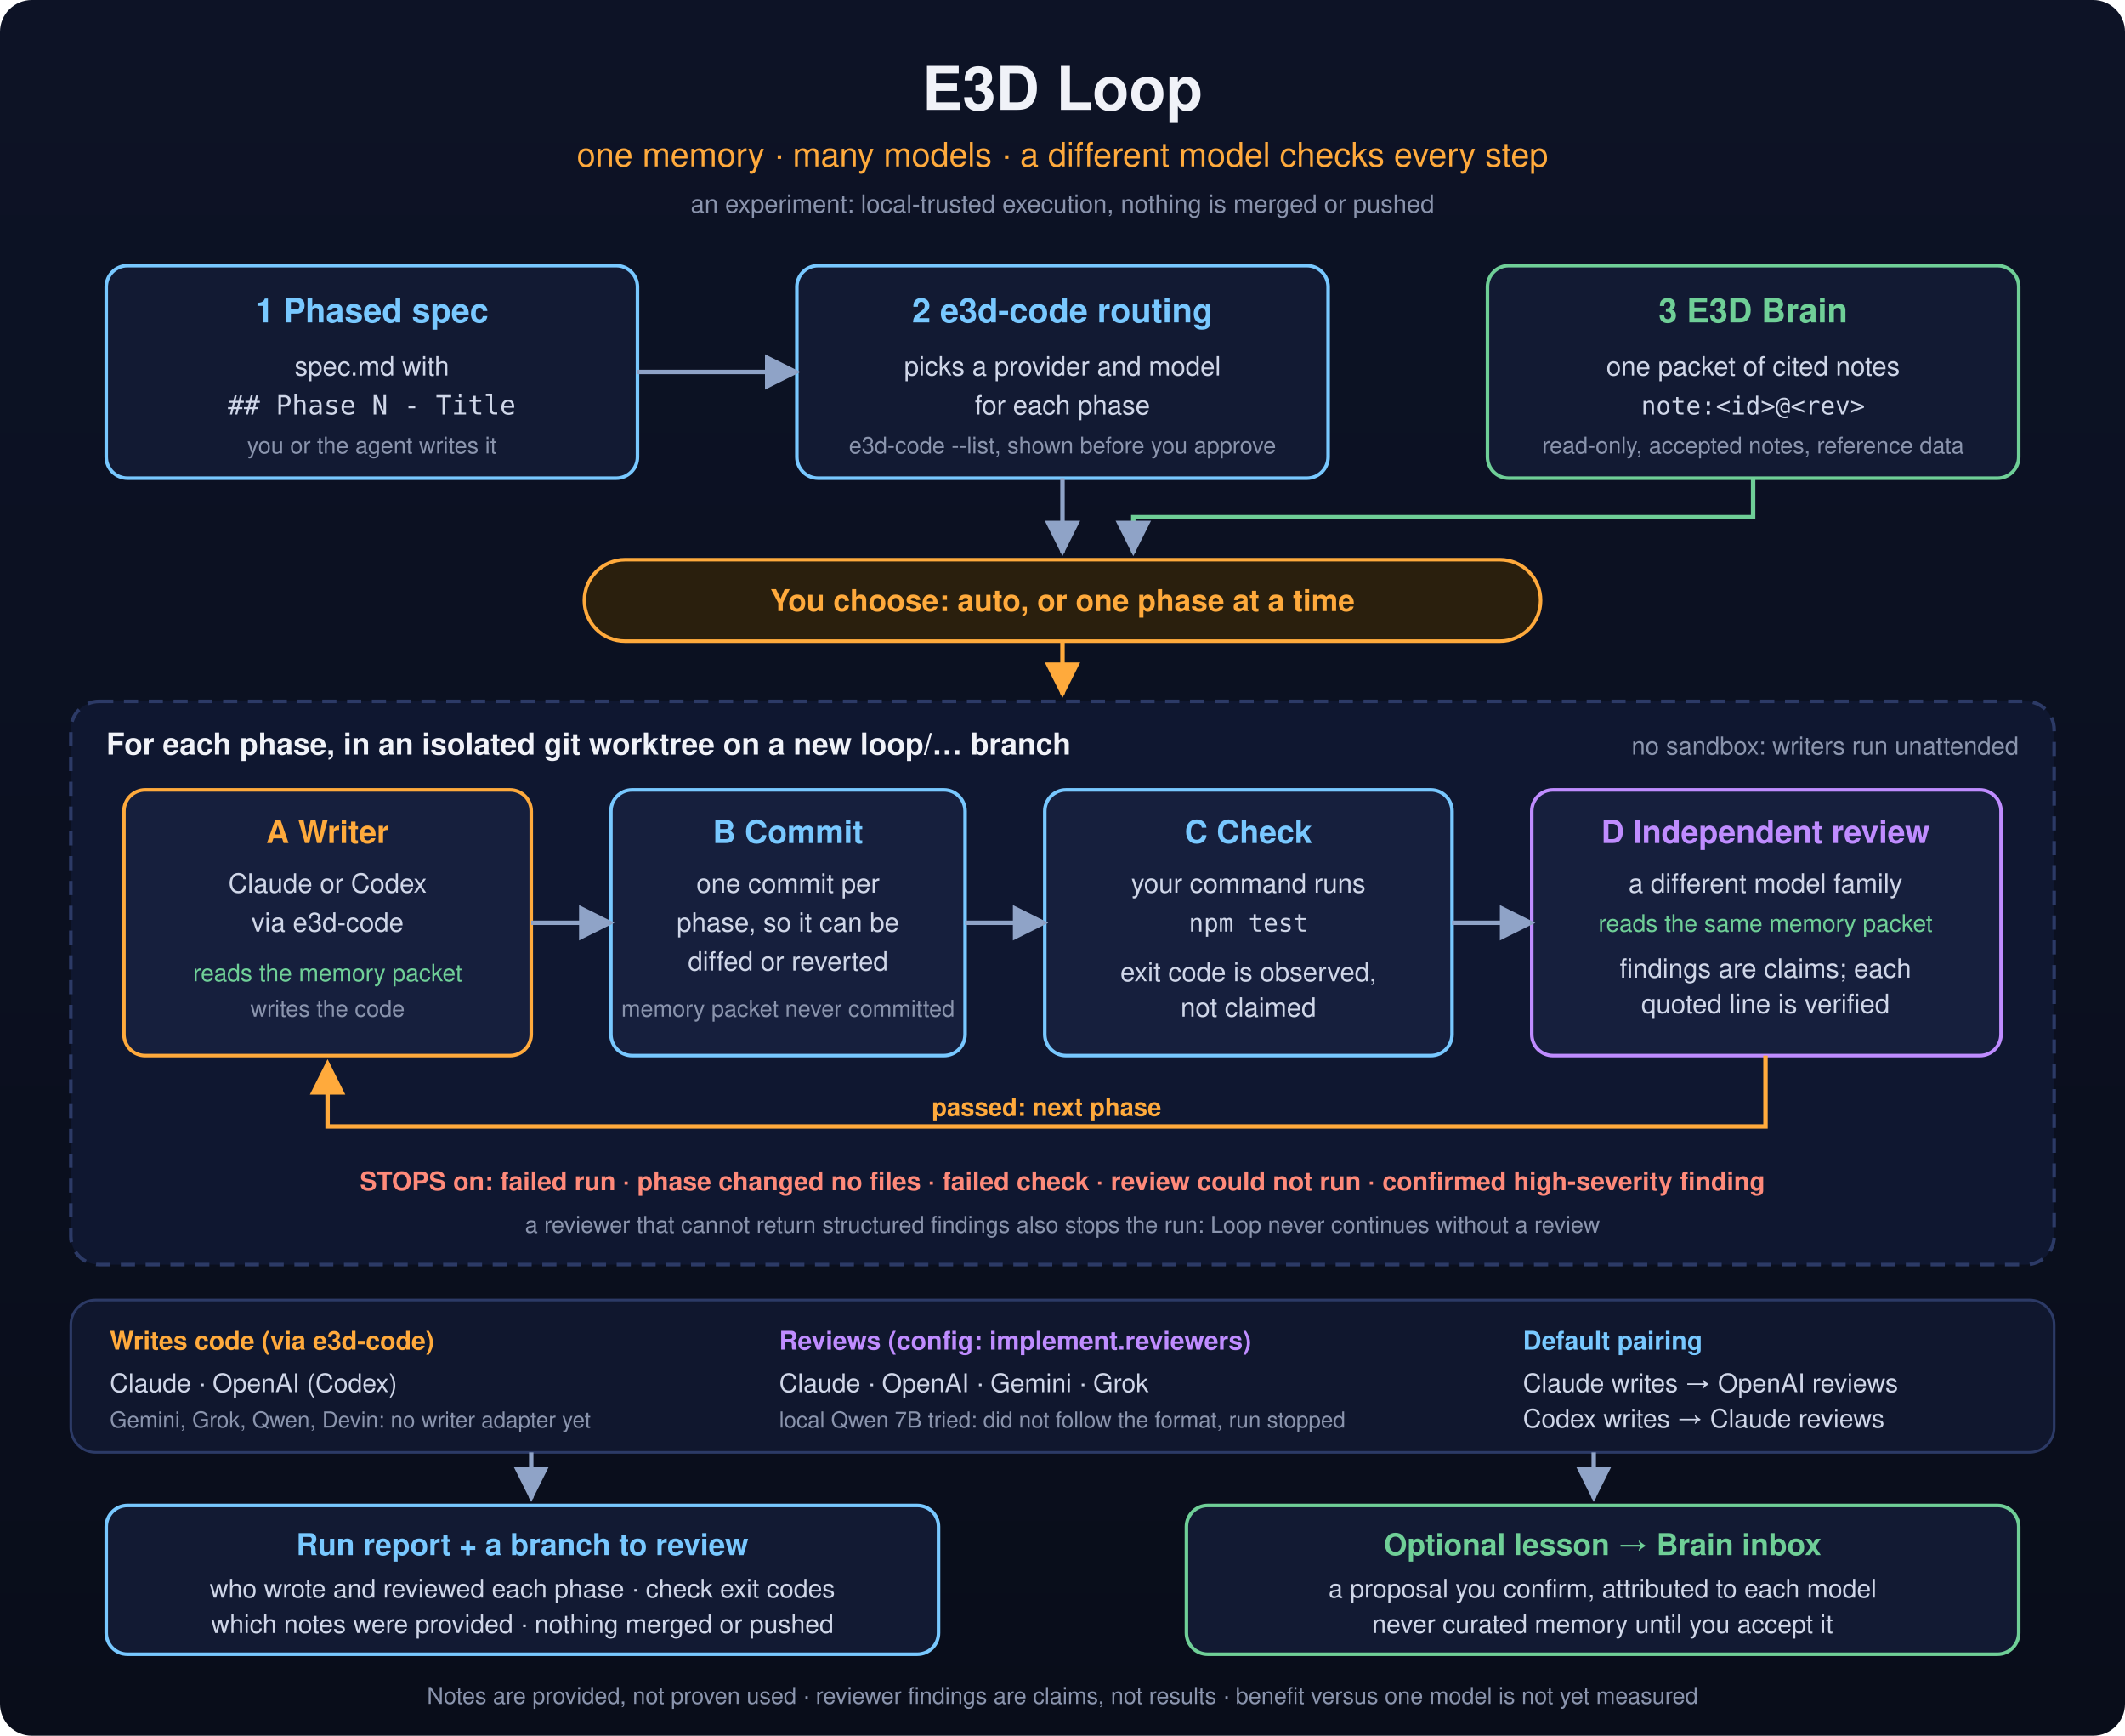
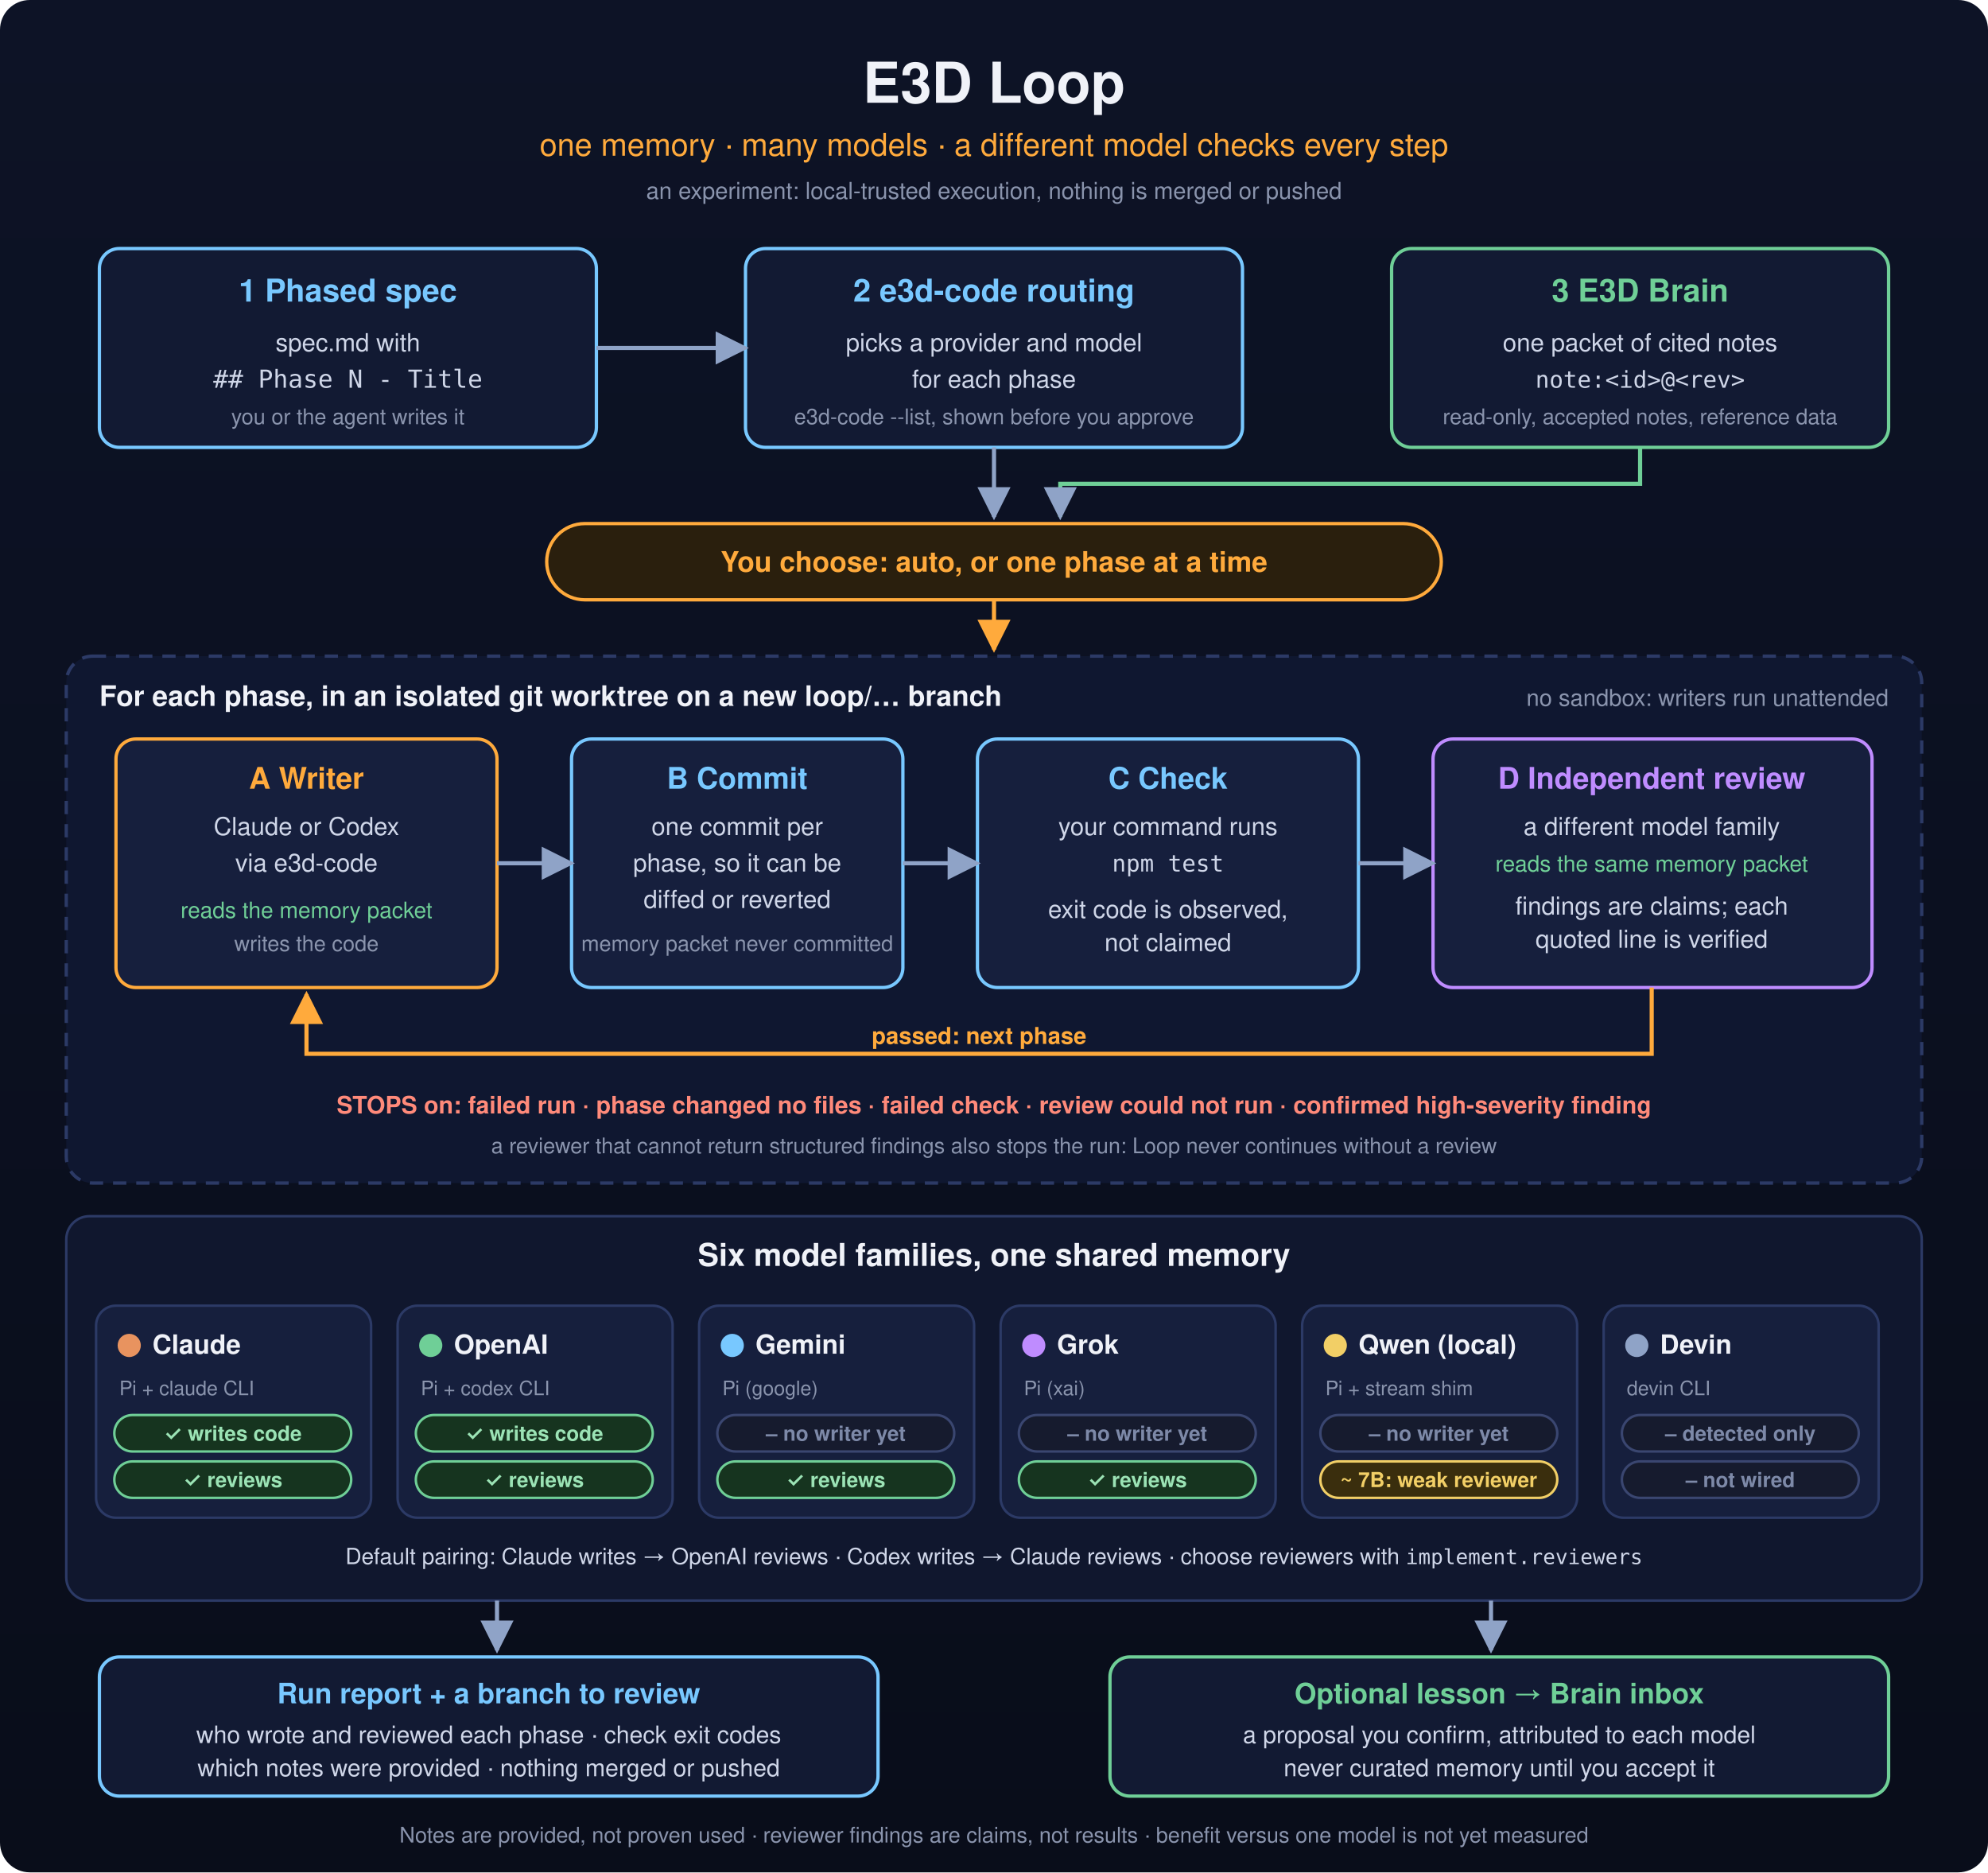
- <svg xmlns="http://www.w3.org/2000/svg" viewBox="0 0 1200 980" width="1200" height="980" role="img" aria-labelledby="t d" font-family="-apple-system, 'Segoe UI', Helvetica, Arial, sans-serif">
+ <svg xmlns="http://www.w3.org/2000/svg" viewBox="0 0 1200 1130" width="1200" height="1130" role="img" aria-labelledby="t d" font-family="-apple-system, 'Segoe UI', Helvetica, Arial, sans-serif">
  <defs>
    <marker id="ar" viewBox="0 0 10 10" refX="9" refY="5" markerWidth="8" markerHeight="8" orient="auto-start-reverse">
      <path d="M0 0L10 5L0 10z" fill="#8fa3c7" />
    </marker>
    <marker id="arA" viewBox="0 0 10 10" refX="9" refY="5" markerWidth="8" markerHeight="8" orient="auto-start-reverse">
      <path d="M0 0L10 5L0 10z" fill="#ffaa3c" />
    </marker>
    <linearGradient id="bg" x1="0" y1="0" x2="0" y2="1">
      <stop offset="0" stop-color="#0d1326" />
      <stop offset="1" stop-color="#090d1a" />
    </linearGradient>
  </defs>
-   <rect width="1200" height="980" rx="18" fill="url(#bg)" />
+   <rect width="1200" height="1130" rx="18" fill="url(#bg)" />
  <text x="600" y="62" text-anchor="middle" font-size="34" font-weight="700" fill="#f0f2f8">E3D Loop</text>
  <text x="600" y="94" text-anchor="middle" font-size="19" fill="#ffaa3c">one memory · many models · a different model checks every step</text>
  <text x="600" y="120" text-anchor="middle" font-size="14" fill="#8a94ad">an experiment: local-trusted execution, nothing is merged or pushed</text>
  <g font-size="15">
    <rect x="60" y="150" width="300" height="120" rx="12" fill="#121a33" stroke="#78c8ff" stroke-width="2" />
    <text x="210" y="182" text-anchor="middle" font-size="19" font-weight="700" fill="#78c8ff">1  Phased spec</text>
    <text x="210" y="212" text-anchor="middle" fill="#cfd6e8">spec.md with</text>
    <text x="210" y="234" text-anchor="middle" fill="#cfd6e8" font-family="Menlo, Consolas, monospace">## Phase N - Title</text>
    <text x="210" y="256" text-anchor="middle" fill="#8a94ad" font-size="13">you or the agent writes it</text>
    <rect x="450" y="150" width="300" height="120" rx="12" fill="#121a33" stroke="#78c8ff" stroke-width="2" />
    <text x="600" y="182" text-anchor="middle" font-size="19" font-weight="700" fill="#78c8ff">2  e3d-code routing</text>
    <text x="600" y="212" text-anchor="middle" fill="#cfd6e8">picks a provider and model</text>
    <text x="600" y="234" text-anchor="middle" fill="#cfd6e8">for each phase</text>
    <text x="600" y="256" text-anchor="middle" fill="#8a94ad" font-size="13">e3d-code --list, shown before you approve</text>
    <rect x="840" y="150" width="300" height="120" rx="12" fill="#121a33" stroke="#6fcf97" stroke-width="2" />
    <text x="990" y="182" text-anchor="middle" font-size="19" font-weight="700" fill="#6fcf97">3  E3D Brain</text>
    <text x="990" y="212" text-anchor="middle" fill="#cfd6e8">one packet of cited notes</text>
    <text x="990" y="234" text-anchor="middle" fill="#cfd6e8" font-family="Menlo, Consolas, monospace" font-size="14">note:&lt;id&gt;@&lt;rev&gt;</text>
    <text x="990" y="256" text-anchor="middle" fill="#8a94ad" font-size="13">read-only, accepted notes, reference data</text>
  </g>
  <path d="M360 210 H450" stroke="#8fa3c7" stroke-width="2.5" fill="none" marker-end="url(#ar)" />
  <path d="M600 270 V312" stroke="#8fa3c7" stroke-width="2.5" fill="none" marker-end="url(#ar)" />
  <path d="M990 270 V292 H640 V312" stroke="#6fcf97" stroke-width="2.5" fill="none" marker-end="url(#ar)" />
  <rect x="330" y="316" width="540" height="46" rx="23" fill="#2a1f0d" stroke="#ffaa3c" stroke-width="2" />
  <text x="600" y="345" text-anchor="middle" font-size="17" font-weight="700" fill="#ffaa3c">You choose: auto, or one phase at a time</text>
  <path d="M600 362 V392" stroke="#ffaa3c" stroke-width="2.5" fill="none" marker-end="url(#arA)" />
  <rect x="40" y="396" width="1120" height="318" rx="16" fill="#0f1730" stroke="#2c3a66" stroke-width="2" stroke-dasharray="8 6" />
  <text x="60" y="426" font-size="17" font-weight="700" fill="#f0f2f8">For each phase, in an isolated git worktree on a new loop/… branch</text>
  <text x="1140" y="426" text-anchor="end" font-size="14" fill="#8a94ad">no sandbox: writers run unattended</text>
  <g font-size="15">
    <rect x="70" y="446" width="230" height="150" rx="12" fill="#161f3d" stroke="#ffaa3c" stroke-width="2" />
    <text x="185" y="476" text-anchor="middle" font-size="18" font-weight="700" fill="#ffaa3c">A  Writer</text>
    <text x="185" y="504" text-anchor="middle" fill="#cfd6e8">Claude or Codex</text>
    <text x="185" y="526" text-anchor="middle" fill="#cfd6e8">via e3d-code</text>
    <text x="185" y="554" text-anchor="middle" fill="#6fcf97" font-size="13.5">reads the memory packet</text>
    <text x="185" y="574" text-anchor="middle" fill="#8a94ad" font-size="13">writes the code</text>
    <rect x="345" y="446" width="200" height="150" rx="12" fill="#161f3d" stroke="#78c8ff" stroke-width="2" />
    <text x="445" y="476" text-anchor="middle" font-size="18" font-weight="700" fill="#78c8ff">B  Commit</text>
    <text x="445" y="504" text-anchor="middle" fill="#cfd6e8">one commit per</text>
    <text x="445" y="526" text-anchor="middle" fill="#cfd6e8">phase, so it can be</text>
    <text x="445" y="548" text-anchor="middle" fill="#cfd6e8">diffed or reverted</text>
    <text x="445" y="574" text-anchor="middle" fill="#8a94ad" font-size="13">memory packet never committed</text>
    <rect x="590" y="446" width="230" height="150" rx="12" fill="#161f3d" stroke="#78c8ff" stroke-width="2" />
    <text x="705" y="476" text-anchor="middle" font-size="18" font-weight="700" fill="#78c8ff">C  Check</text>
    <text x="705" y="504" text-anchor="middle" fill="#cfd6e8">your command runs</text>
    <text x="705" y="526" text-anchor="middle" fill="#cfd6e8" font-family="Menlo, Consolas, monospace" font-size="14">npm test</text>
    <text x="705" y="554" text-anchor="middle" fill="#cfd6e8">exit code is observed,</text>
    <text x="705" y="574" text-anchor="middle" fill="#cfd6e8">not claimed</text>
    <rect x="865" y="446" width="265" height="150" rx="12" fill="#161f3d" stroke="#bf8cff" stroke-width="2" />
    <text x="997" y="476" text-anchor="middle" font-size="18" font-weight="700" fill="#bf8cff">D  Independent review</text>
    <text x="997" y="504" text-anchor="middle" fill="#cfd6e8">a different model family</text>
    <text x="997" y="526" text-anchor="middle" fill="#6fcf97" font-size="13.5">reads the same memory packet</text>
    <text x="997" y="552" text-anchor="middle" fill="#cfd6e8">findings are claims; each</text>
    <text x="997" y="572" text-anchor="middle" fill="#cfd6e8">quoted line is verified</text>
  </g>
  <g stroke="#8fa3c7" stroke-width="2.5" fill="none" marker-end="url(#ar)">
    <path d="M300 521 H345" />
    <path d="M545 521 H590" />
    <path d="M820 521 H865" />
  </g>
  <path d="M997 596 V636 H185 V600" stroke="#ffaa3c" stroke-width="2.5" fill="none" marker-end="url(#arA)" />
  <text x="591" y="630" text-anchor="middle" font-size="14" fill="#ffaa3c" font-weight="700">passed: next phase</text>
  <text x="600" y="672" text-anchor="middle" font-size="14.5" fill="#ff8a7a" font-weight="700">STOPS on:  failed run · phase changed no files · failed check · review could not run · confirmed high-severity finding</text>
  <text x="600" y="696" text-anchor="middle" font-size="13" fill="#8a94ad">a reviewer that cannot return structured findings also stops the run: Loop never continues without a review</text>
-   <rect x="40" y="734" width="1120" height="86" rx="14" fill="#10172e" stroke="#2c3a66" stroke-width="1.5" />
+   <rect x="40" y="734" width="1120" height="232" rx="14" fill="#10172e" stroke="#2c3a66" stroke-width="1.5" />
+   <text x="600" y="764" text-anchor="middle" font-size="19" font-weight="700" fill="#f0f2f8">Six model families, one shared memory</text>
+   <g>
+     <rect x="58" y="788" width="166" height="128" rx="12" fill="#161f3d" stroke="#2c3a66" stroke-width="1.5" />
+     <circle cx="78" cy="812" r="7" fill="#e8935f" />
+     <text x="92" y="817" font-size="16" font-weight="700" fill="#f0f2f8">Claude</text>
+     <text x="72" y="842" font-size="12" fill="#8a94ad">Pi + claude CLI</text>
+     <rect x="69" y="854" width="143" height="22" rx="11" fill="#16341f" stroke="#6fcf97" stroke-width="1.5" />
+     <text x="140.5" y="869.5" text-anchor="middle" font-size="12.5" font-weight="600" fill="#9be3b5">✓ writes code</text>
+     <rect x="69" y="882" width="143" height="22" rx="11" fill="#16341f" stroke="#6fcf97" stroke-width="1.5" />
+     <text x="140.5" y="897.5" text-anchor="middle" font-size="12.5" font-weight="600" fill="#9be3b5">✓ reviews</text>
+     <rect x="240" y="788" width="166" height="128" rx="12" fill="#161f3d" stroke="#2c3a66" stroke-width="1.5" />
+     <circle cx="260" cy="812" r="7" fill="#6fcf97" />
+     <text x="274" y="817" font-size="16" font-weight="700" fill="#f0f2f8">OpenAI</text>
+     <text x="254" y="842" font-size="12" fill="#8a94ad">Pi + codex CLI</text>
+     <rect x="251" y="854" width="143" height="22" rx="11" fill="#16341f" stroke="#6fcf97" stroke-width="1.5" />
+     <text x="322.5" y="869.5" text-anchor="middle" font-size="12.5" font-weight="600" fill="#9be3b5">✓ writes code</text>
+     <rect x="251" y="882" width="143" height="22" rx="11" fill="#16341f" stroke="#6fcf97" stroke-width="1.5" />
+     <text x="322.5" y="897.5" text-anchor="middle" font-size="12.5" font-weight="600" fill="#9be3b5">✓ reviews</text>
+     <rect x="422" y="788" width="166" height="128" rx="12" fill="#161f3d" stroke="#2c3a66" stroke-width="1.5" />
+     <circle cx="442" cy="812" r="7" fill="#78c8ff" />
+     <text x="456" y="817" font-size="16" font-weight="700" fill="#f0f2f8">Gemini</text>
+     <text x="436" y="842" font-size="12" fill="#8a94ad">Pi (google)</text>
+     <rect x="433" y="854" width="143" height="22" rx="11" fill="#161b2e" stroke="#3a4670" stroke-width="1.5" />
+     <text x="504.5" y="869.5" text-anchor="middle" font-size="12.5" font-weight="600" fill="#7d89a8">– no writer yet</text>
+     <rect x="433" y="882" width="143" height="22" rx="11" fill="#16341f" stroke="#6fcf97" stroke-width="1.5" />
+     <text x="504.5" y="897.5" text-anchor="middle" font-size="12.5" font-weight="600" fill="#9be3b5">✓ reviews</text>
+     <rect x="604" y="788" width="166" height="128" rx="12" fill="#161f3d" stroke="#2c3a66" stroke-width="1.5" />
+     <circle cx="624" cy="812" r="7" fill="#bf8cff" />
+     <text x="638" y="817" font-size="16" font-weight="700" fill="#f0f2f8">Grok</text>
+     <text x="618" y="842" font-size="12" fill="#8a94ad">Pi (xai)</text>
+     <rect x="615" y="854" width="143" height="22" rx="11" fill="#161b2e" stroke="#3a4670" stroke-width="1.5" />
+     <text x="686.5" y="869.5" text-anchor="middle" font-size="12.5" font-weight="600" fill="#7d89a8">– no writer yet</text>
+     <rect x="615" y="882" width="143" height="22" rx="11" fill="#16341f" stroke="#6fcf97" stroke-width="1.5" />
+     <text x="686.5" y="897.5" text-anchor="middle" font-size="12.5" font-weight="600" fill="#9be3b5">✓ reviews</text>
+     <rect x="786" y="788" width="166" height="128" rx="12" fill="#161f3d" stroke="#2c3a66" stroke-width="1.5" />
+     <circle cx="806" cy="812" r="7" fill="#f2cf66" />
+     <text x="820" y="817" font-size="16" font-weight="700" fill="#f0f2f8">Qwen (local)</text>
+     <text x="800" y="842" font-size="12" fill="#8a94ad">Pi + stream shim</text>
+     <rect x="797" y="854" width="143" height="22" rx="11" fill="#161b2e" stroke="#3a4670" stroke-width="1.5" />
+     <text x="868.5" y="869.5" text-anchor="middle" font-size="12.5" font-weight="600" fill="#7d89a8">– no writer yet</text>
+     <rect x="797" y="882" width="143" height="22" rx="11" fill="#3a2e0d" stroke="#f2cf66" stroke-width="1.5" />
+     <text x="868.5" y="897.5" text-anchor="middle" font-size="12.5" font-weight="600" fill="#f2cf66">~ 7B: weak reviewer</text>
+     <rect x="968" y="788" width="166" height="128" rx="12" fill="#161f3d" stroke="#2c3a66" stroke-width="1.5" />
+     <circle cx="988" cy="812" r="7" fill="#8fa3c7" />
+     <text x="1002" y="817" font-size="16" font-weight="700" fill="#f0f2f8">Devin</text>
+     <text x="982" y="842" font-size="12" fill="#8a94ad">devin CLI</text>
+     <rect x="979" y="854" width="143" height="22" rx="11" fill="#161b2e" stroke="#3a4670" stroke-width="1.5" />
+     <text x="1050.5" y="869.5" text-anchor="middle" font-size="12.5" font-weight="600" fill="#7d89a8">– detected only</text>
+     <rect x="979" y="882" width="143" height="22" rx="11" fill="#161b2e" stroke="#3a4670" stroke-width="1.5" />
+     <text x="1050.5" y="897.5" text-anchor="middle" font-size="12.5" font-weight="600" fill="#7d89a8">– not wired</text>
+   </g>
+   <text x="600" y="944" text-anchor="middle" font-size="13.5" fill="#cfd6e8">Default pairing: Claude writes → OpenAI reviews · Codex writes → Claude reviews · choose reviewers with <tspan font-family="Menlo, Consolas, monospace" font-size="12.5">implement.reviewers</tspan>
+   </text>
+   <path d="M300 966 V996" stroke="#8fa3c7" stroke-width="2.5" fill="none" marker-end="url(#ar)" />
+   <path d="M900 966 V996" stroke="#8fa3c7" stroke-width="2.5" fill="none" marker-end="url(#ar)" />
  <g font-size="14.5">
-     <text x="62" y="762" font-weight="700" fill="#ffaa3c">Writes code (via e3d-code)</text>
-     <text x="62" y="786" fill="#cfd6e8">Claude · OpenAI (Codex)</text>
-     <text x="62" y="806" fill="#8a94ad" font-size="12.5">Gemini, Grok, Qwen, Devin: no writer adapter yet</text>
-     <text x="440" y="762" font-weight="700" fill="#bf8cff">Reviews (config: implement.reviewers)</text>
-     <text x="440" y="786" fill="#cfd6e8">Claude · OpenAI · Gemini · Grok</text>
-     <text x="440" y="806" fill="#8a94ad" font-size="12.5">local Qwen 7B tried: did not follow the format, run stopped</text>
-     <text x="860" y="762" font-weight="700" fill="#78c8ff">Default pairing</text>
-     <text x="860" y="786" fill="#cfd6e8">Claude writes → OpenAI reviews</text>
-     <text x="860" y="806" fill="#cfd6e8">Codex writes → Claude reviews</text>
+     <rect x="60" y="1000" width="470" height="84" rx="12" fill="#121a33" stroke="#78c8ff" stroke-width="2" />
+     <text x="295" y="1028" text-anchor="middle" font-size="17" font-weight="700" fill="#78c8ff">Run report + a branch to review</text>
+     <text x="295" y="1052" text-anchor="middle" fill="#cfd6e8">who wrote and reviewed each phase · check exit codes</text>
+     <text x="295" y="1072" text-anchor="middle" fill="#cfd6e8">which notes were provided · nothing merged or pushed</text>
+     <rect x="670" y="1000" width="470" height="84" rx="12" fill="#121a33" stroke="#6fcf97" stroke-width="2" />
+     <text x="905" y="1028" text-anchor="middle" font-size="17" font-weight="700" fill="#6fcf97">Optional lesson → Brain inbox</text>
+     <text x="905" y="1052" text-anchor="middle" fill="#cfd6e8">a proposal you confirm, attributed to each model</text>
+     <text x="905" y="1072" text-anchor="middle" fill="#cfd6e8">never curated memory until you accept it</text>
  </g>
-   <path d="M300 820 V846" stroke="#8fa3c7" stroke-width="2.5" fill="none" marker-end="url(#ar)" />
-   <path d="M900 820 V846" stroke="#8fa3c7" stroke-width="2.5" fill="none" marker-end="url(#ar)" />
-   <g font-size="14.5">
-     <rect x="60" y="850" width="470" height="84" rx="12" fill="#121a33" stroke="#78c8ff" stroke-width="2" />
-     <text x="295" y="878" text-anchor="middle" font-size="17" font-weight="700" fill="#78c8ff">Run report + a branch to review</text>
-     <text x="295" y="902" text-anchor="middle" fill="#cfd6e8">who wrote and reviewed each phase · check exit codes</text>
-     <text x="295" y="922" text-anchor="middle" fill="#cfd6e8">which notes were provided · nothing merged or pushed</text>
-     <rect x="670" y="850" width="470" height="84" rx="12" fill="#121a33" stroke="#6fcf97" stroke-width="2" />
-     <text x="905" y="878" text-anchor="middle" font-size="17" font-weight="700" fill="#6fcf97">Optional lesson → Brain inbox</text>
-     <text x="905" y="902" text-anchor="middle" fill="#cfd6e8">a proposal you confirm, attributed to each model</text>
-     <text x="905" y="922" text-anchor="middle" fill="#cfd6e8">never curated memory until you accept it</text>
-   </g>
-   <text x="600" y="962" text-anchor="middle" font-size="13" fill="#8a94ad">Notes are provided, not proven used · reviewer findings are claims, not results · benefit versus one model is not yet measured</text>
+   <text x="600" y="1112" text-anchor="middle" font-size="13" fill="#8a94ad">Notes are provided, not proven used · reviewer findings are claims, not results · benefit versus one model is not yet measured</text>
</svg>
